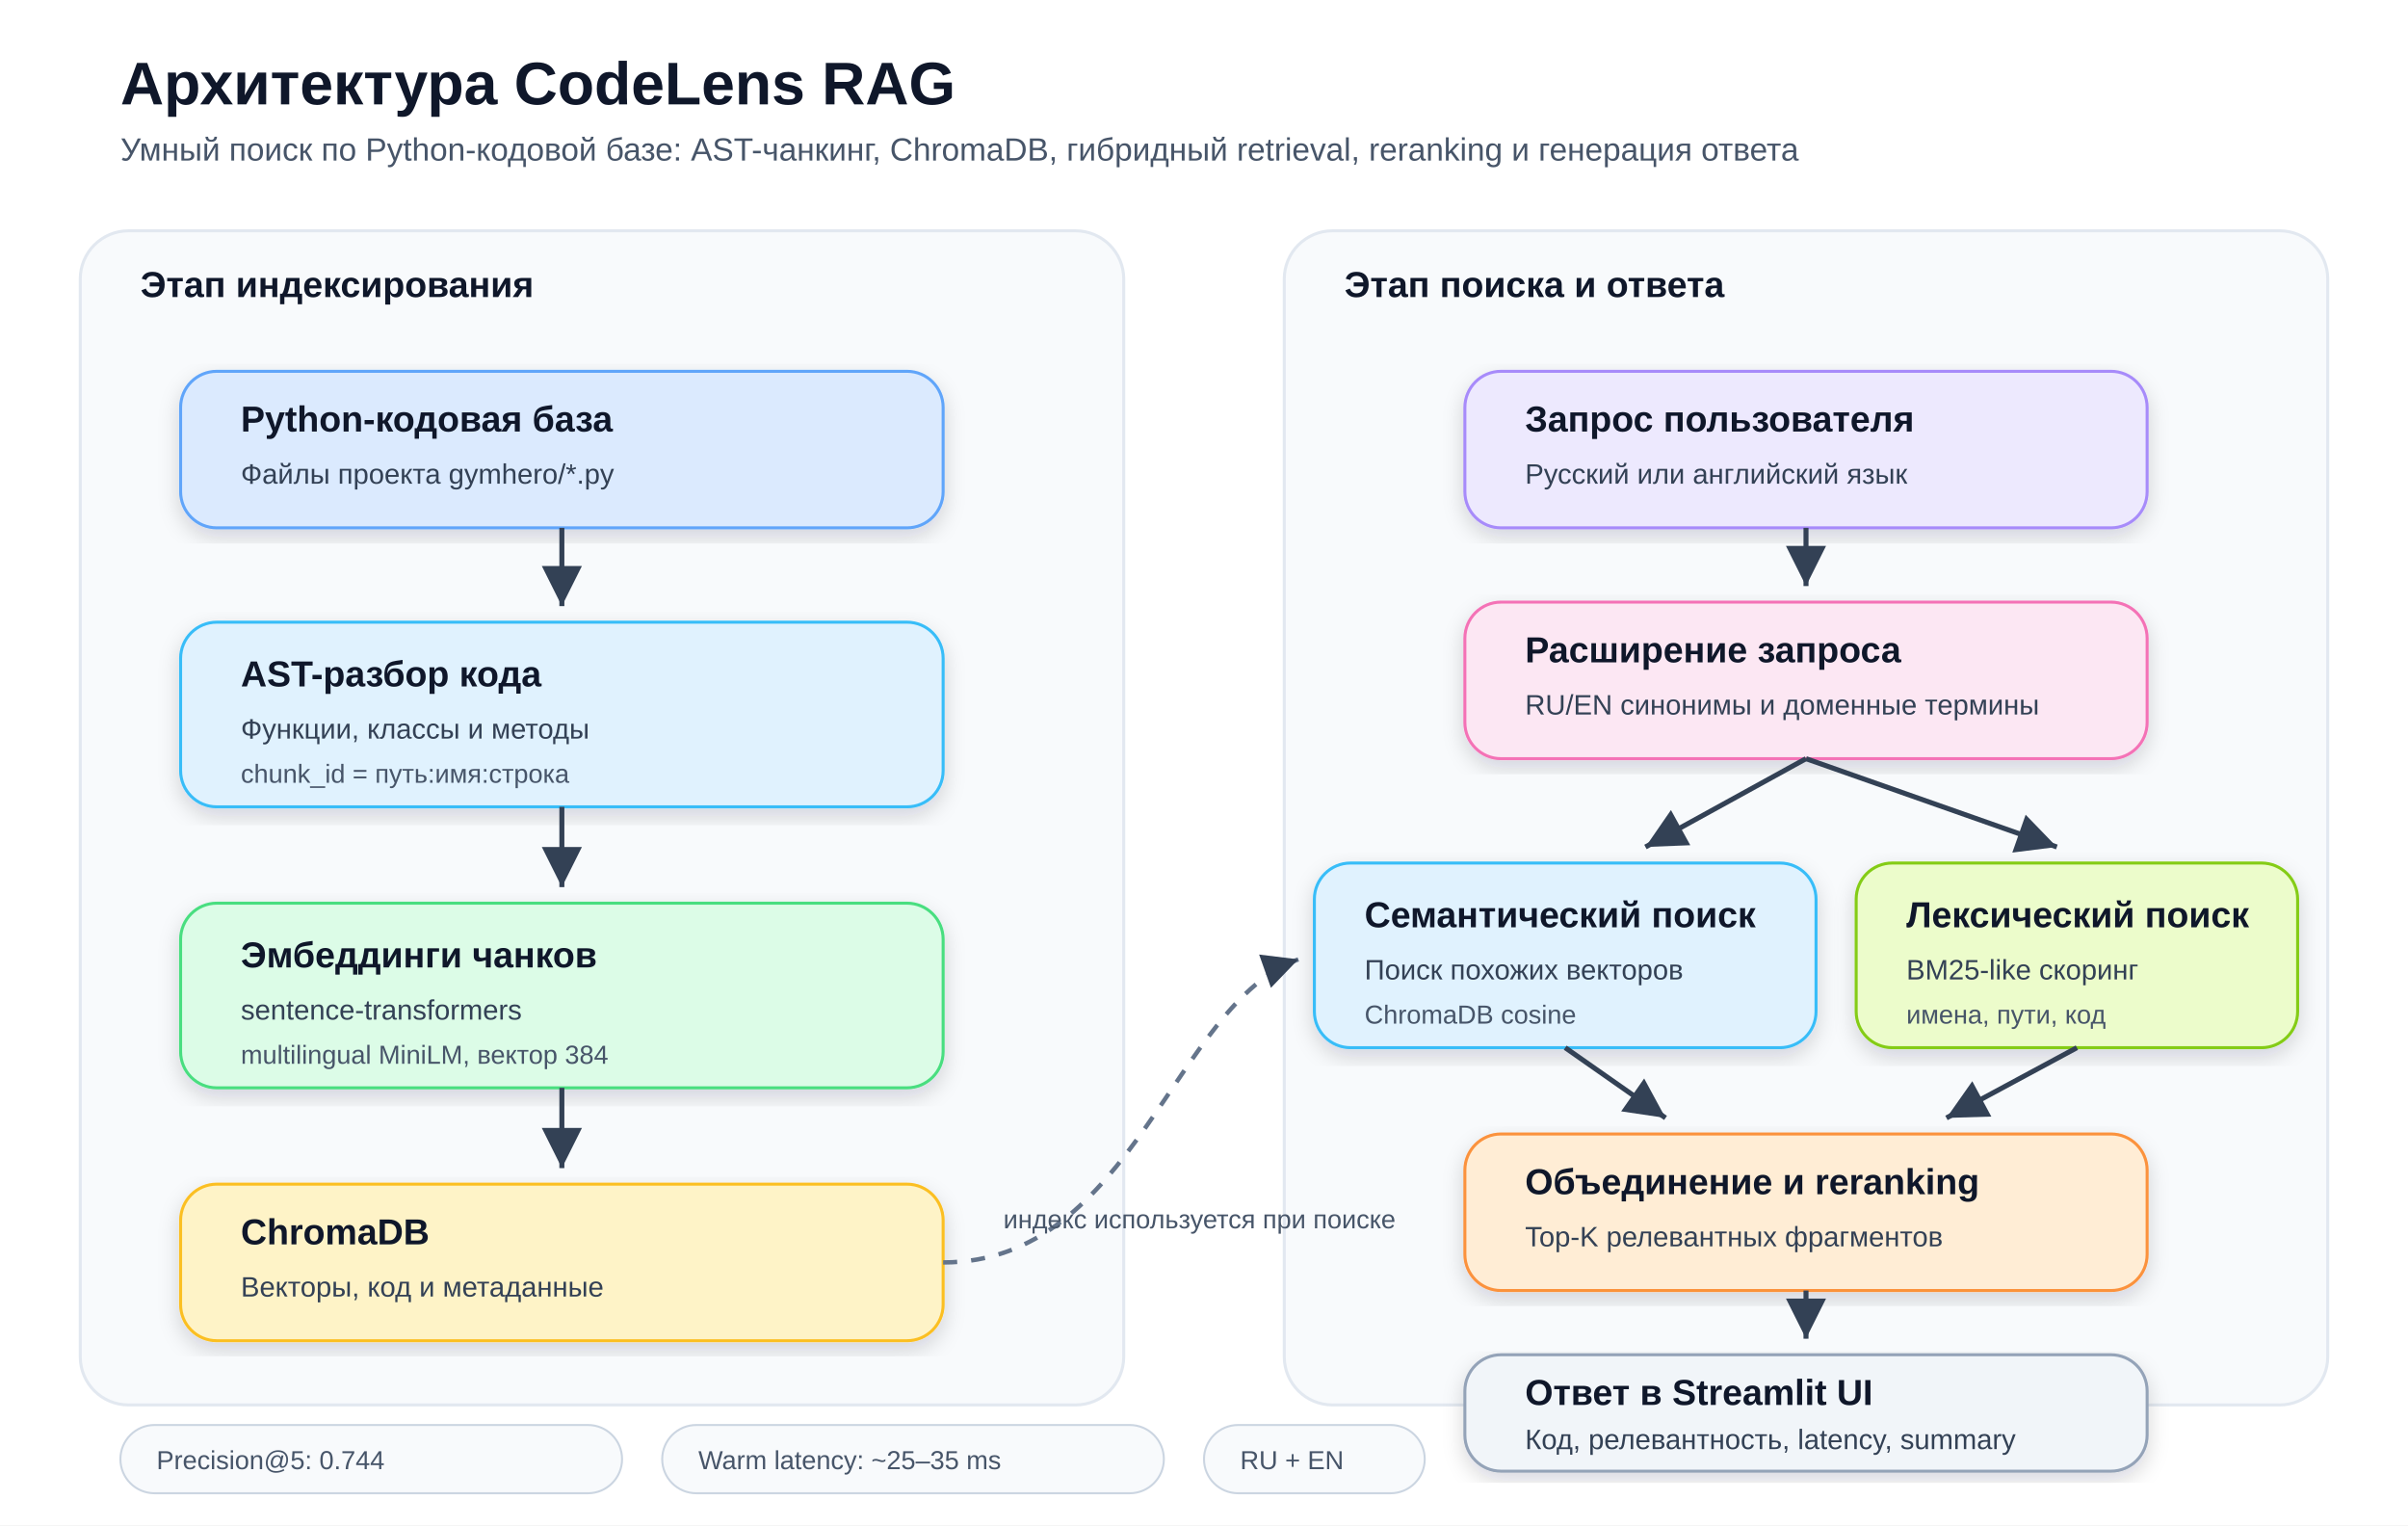
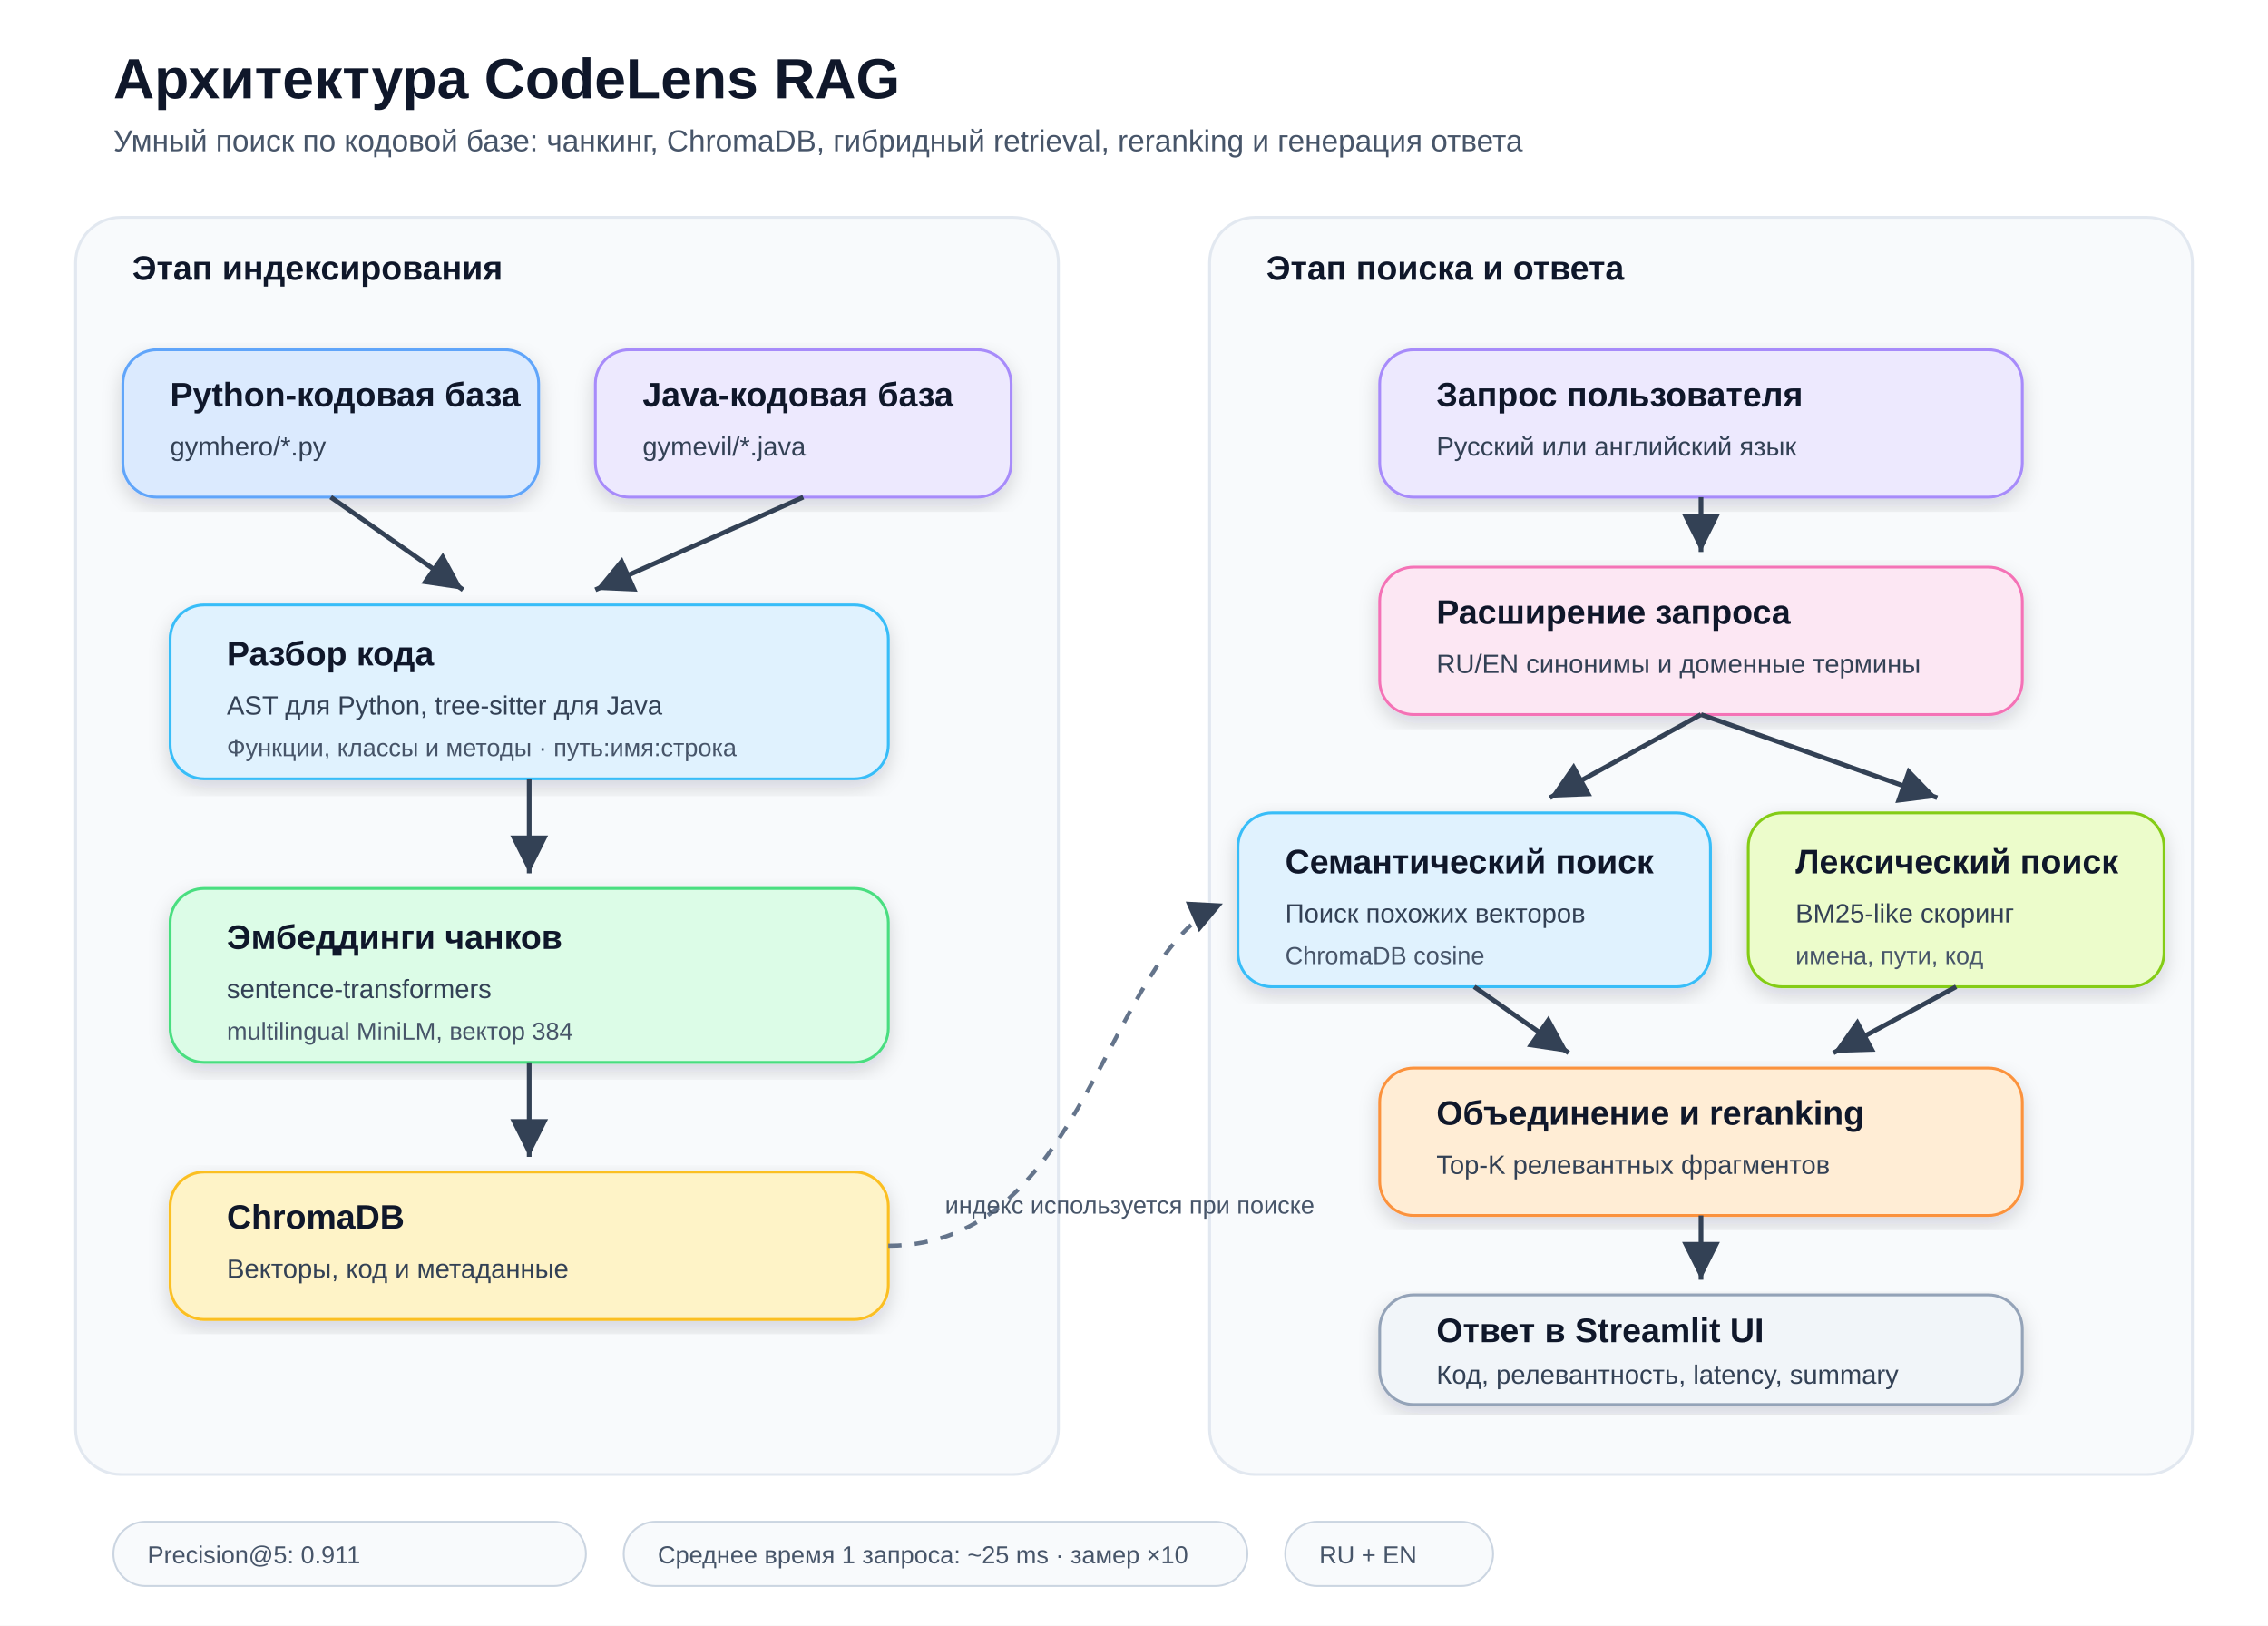
- <svg xmlns="http://www.w3.org/2000/svg" width="1200" height="760" viewBox="0 0 1200 760" fill="none">
+ <svg xmlns="http://www.w3.org/2000/svg" width="1200" height="860" viewBox="0 0 1200 860" fill="none">
  <defs>
    <marker id="arrow" markerWidth="12" markerHeight="12" refX="10" refY="6" orient="auto" markerUnits="strokeWidth">
      <path d="M2,2 L10,6 L2,10 Z" fill="#334155" />
    </marker>
    <filter id="shadow" x="-10%" y="-10%" width="120%" height="120%">
      <feDropShadow dx="0" dy="4" stdDeviation="5" flood-color="#0f172a" flood-opacity="0.16" />
    </filter>
    <style>
      .title { font: 700 30px Arial, sans-serif; fill: #0f172a; }
      .subtitle { font: 400 16px Arial, sans-serif; fill: #475569; }
      .box-title { font: 700 18px Arial, sans-serif; fill: #0f172a; }
      .box-text { font: 400 14px Arial, sans-serif; fill: #334155; }
      .small { font: 400 13px Arial, sans-serif; fill: #475569; }
      .arrow { stroke: #334155; stroke-width: 2.5; marker-end: url(#arrow); fill: none; }
      .dash { stroke: #64748b; stroke-width: 2.2; stroke-dasharray: 7 7; marker-end: url(#arrow); fill: none; }
      .lane { fill: #f8fafc; stroke: #e2e8f0; stroke-width: 1.5; rx: 24; }
      .card { filter: url(#shadow); stroke-width: 1.5; rx: 18; }
    </style>
  </defs>
-   <rect width="1200" height="760" fill="#ffffff" />
+   <rect width="1200" height="860" fill="#ffffff" />
  <text x="60" y="52" class="title">Архитектура CodeLens RAG</text>
-   <text x="60" y="80" class="subtitle">Умный поиск по Python-кодовой базе: AST-чанкинг, ChromaDB, гибридный retrieval, reranking и генерация ответа</text>
-   <rect x="40" y="115" width="520" height="585" class="lane" />
-   <rect x="640" y="115" width="520" height="585" class="lane" />
+   <text x="60" y="80" class="subtitle">Умный поиск по кодовой базе: чанкинг, ChromaDB, гибридный retrieval, reranking и генерация ответа</text>
+   <rect x="40" y="115" width="520" height="665" class="lane" />
+   <rect x="640" y="115" width="520" height="665" class="lane" />
  <text x="70" y="148" class="box-title">Этап индексирования</text>
  <text x="670" y="148" class="box-title">Этап поиска и ответа</text>
-   <rect x="90" y="185" width="380" height="78" fill="#dbeafe" stroke="#60a5fa" class="card" />
-   <text x="120" y="215" class="box-title">Python-кодовая база</text>
-   <text x="120" y="241" class="box-text">Файлы проекта gymhero/*.py</text>
-   <rect x="90" y="310" width="380" height="92" fill="#e0f2fe" stroke="#38bdf8" class="card" />
-   <text x="120" y="342" class="box-title">AST-разбор кода</text>
-   <text x="120" y="368" class="box-text">Функции, классы и методы</text>
-   <text x="120" y="390" class="small">chunk_id = путь:имя:строка</text>
-   <rect x="90" y="450" width="380" height="92" fill="#dcfce7" stroke="#4ade80" class="card" />
-   <text x="120" y="482" class="box-title">Эмбеддинги чанков</text>
-   <text x="120" y="508" class="box-text">sentence-transformers</text>
-   <text x="120" y="530" class="small">multilingual MiniLM, вектор 384</text>
-   <rect x="90" y="590" width="380" height="78" fill="#fef3c7" stroke="#fbbf24" class="card" />
-   <text x="120" y="620" class="box-title">ChromaDB</text>
-   <text x="120" y="646" class="box-text">Векторы, код и метаданные</text>
+   <rect x="65" y="185" width="220" height="78" fill="#dbeafe" stroke="#60a5fa" class="card" />
+   <text x="90" y="215" class="box-title">Python-кодовая база</text>
+   <text x="90" y="241" class="box-text">gymhero/*.py</text>
+   <rect x="315" y="185" width="220" height="78" fill="#ede9fe" stroke="#a78bfa" class="card" />
+   <text x="340" y="215" class="box-title">Java-кодовая база</text>
+   <text x="340" y="241" class="box-text">gymevil/*.java</text>
+   <rect x="90" y="320" width="380" height="92" fill="#e0f2fe" stroke="#38bdf8" class="card" />
+   <text x="120" y="352" class="box-title">Разбор кода</text>
+   <text x="120" y="378" class="box-text">AST для Python, tree-sitter для Java</text>
+   <text x="120" y="400" class="small">Функции, классы и методы · путь:имя:строка</text>
+   <rect x="90" y="470" width="380" height="92" fill="#dcfce7" stroke="#4ade80" class="card" />
+   <text x="120" y="502" class="box-title">Эмбеддинги чанков</text>
+   <text x="120" y="528" class="box-text">sentence-transformers</text>
+   <text x="120" y="550" class="small">multilingual MiniLM, вектор 384</text>
+   <rect x="90" y="620" width="380" height="78" fill="#fef3c7" stroke="#fbbf24" class="card" />
+   <text x="120" y="650" class="box-title">ChromaDB</text>
+   <text x="120" y="676" class="box-text">Векторы, код и метаданные</text>
  <rect x="730" y="185" width="340" height="78" fill="#ede9fe" stroke="#a78bfa" class="card" />
  <text x="760" y="215" class="box-title">Запрос пользователя</text>
  <text x="760" y="241" class="box-text">Русский или английский язык</text>
  <rect x="730" y="300" width="340" height="78" fill="#fce7f3" stroke="#f472b6" class="card" />
  <text x="760" y="330" class="box-title">Расширение запроса</text>
  <text x="760" y="356" class="box-text">RU/EN синонимы и доменные термины</text>
  <rect x="655" y="430" width="250" height="92" fill="#e0f2fe" stroke="#38bdf8" class="card" />
  <text x="680" y="462" class="box-title">Семантический поиск</text>
  <text x="680" y="488" class="box-text">Поиск похожих векторов</text>
  <text x="680" y="510" class="small">ChromaDB cosine</text>
  <rect x="925" y="430" width="220" height="92" fill="#ecfccb" stroke="#84cc16" class="card" />
  <text x="950" y="462" class="box-title">Лексический поиск</text>
  <text x="950" y="488" class="box-text">BM25-like скоринг</text>
  <text x="950" y="510" class="small">имена, пути, код</text>
  <rect x="730" y="565" width="340" height="78" fill="#ffedd5" stroke="#fb923c" class="card" />
  <text x="760" y="595" class="box-title">Объединение и reranking</text>
  <text x="760" y="621" class="box-text">Top-K релевантных фрагментов</text>
-   <rect x="730" y="675" width="340" height="58" fill="#f1f5f9" stroke="#94a3b8" class="card" />
-   <text x="760" y="700" class="box-title">Ответ в Streamlit UI</text>
-   <text x="760" y="722" class="box-text">Код, релевантность, latency, summary</text>
-   <path class="arrow" d="M280 263 L280 302" />
-   <path class="arrow" d="M280 402 L280 442" />
-   <path class="arrow" d="M280 542 L280 582" />
+   <rect x="730" y="685" width="340" height="58" fill="#f1f5f9" stroke="#94a3b8" class="card" />
+   <text x="760" y="710" class="box-title">Ответ в Streamlit UI</text>
+   <text x="760" y="732" class="box-text">Код, релевантность, latency, summary</text>
+   <path class="arrow" d="M175 263 L245 312" />
+   <path class="arrow" d="M425 263 L315 312" />
+   <path class="arrow" d="M280 412 L280 462" />
+   <path class="arrow" d="M280 562 L280 612" />
  <path class="arrow" d="M900 263 L900 292" />
  <path class="arrow" d="M900 378 L820 422" />
  <path class="arrow" d="M900 378 L1025 422" />
  <path class="arrow" d="M780 522 L830 557" />
  <path class="arrow" d="M1035 522 L970 557" />
-   <path class="arrow" d="M900 643 L900 667" />
-   <path class="dash" d="M470 629 C565 629, 585 500, 647 478" />
-   <text x="500" y="612" class="small">индекс используется при поиске</text>
-   <rect x="60" y="710" width="250" height="34" rx="17" fill="#f8fafc" stroke="#cbd5e1" />
-   <text x="78" y="732" class="small">Precision@5: 0.744</text>
-   <rect x="330" y="710" width="250" height="34" rx="17" fill="#f8fafc" stroke="#cbd5e1" />
-   <text x="348" y="732" class="small">Warm latency: ~25–35 ms</text>
-   <rect x="600" y="710" width="110" height="34" rx="17" fill="#f8fafc" stroke="#cbd5e1" />
-   <text x="618" y="732" class="small">RU + EN</text>
+   <path class="arrow" d="M900 643 L900 677" />
+   <path class="dash" d="M470 659 C575 659, 585 505, 647 478" />
+   <text x="500" y="642" class="small">индекс используется при поиске</text>
+   <rect x="60" y="805" width="250" height="34" rx="17" fill="#f8fafc" stroke="#cbd5e1" />
+   <text x="78" y="827" class="small">Precision@5: 0.911</text>
+   <rect x="330" y="805" width="330" height="34" rx="17" fill="#f8fafc" stroke="#cbd5e1" />
+   <text x="348" y="827" class="small">Среднее время 1 запроса: ~25 ms · замер ×10</text>
+   <rect x="680" y="805" width="110" height="34" rx="17" fill="#f8fafc" stroke="#cbd5e1" />
+   <text x="698" y="827" class="small">RU + EN</text>
</svg>
